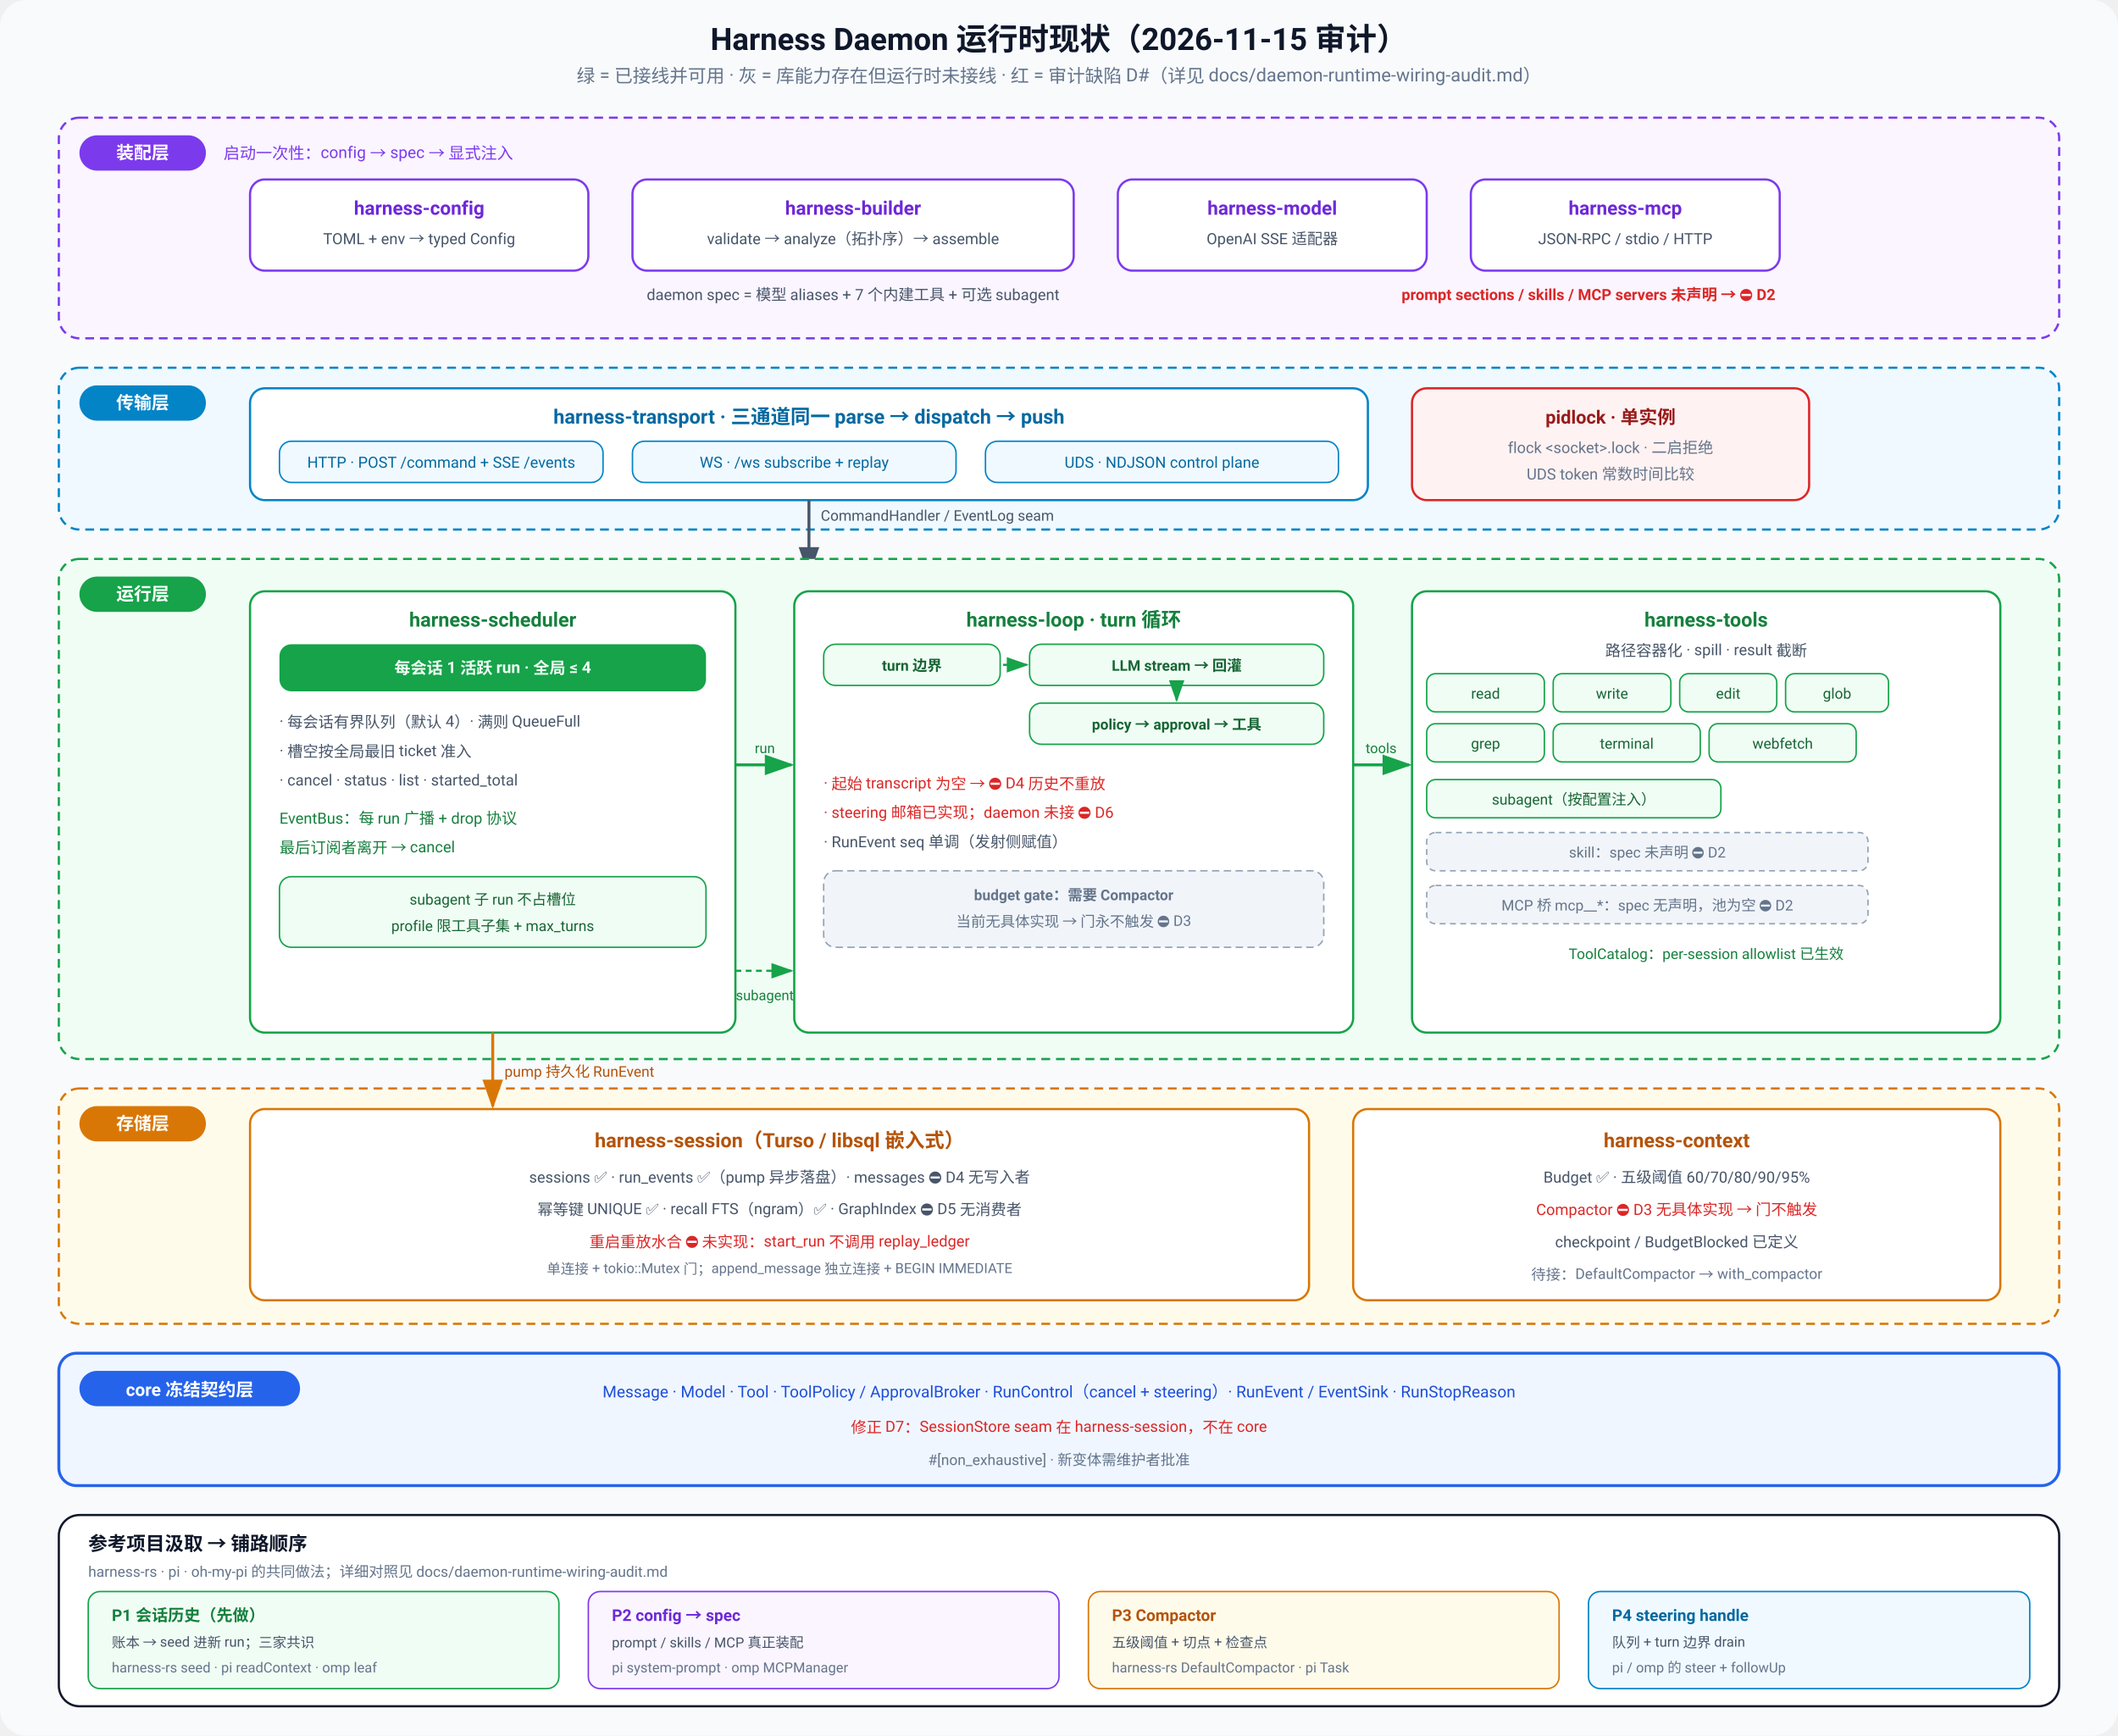
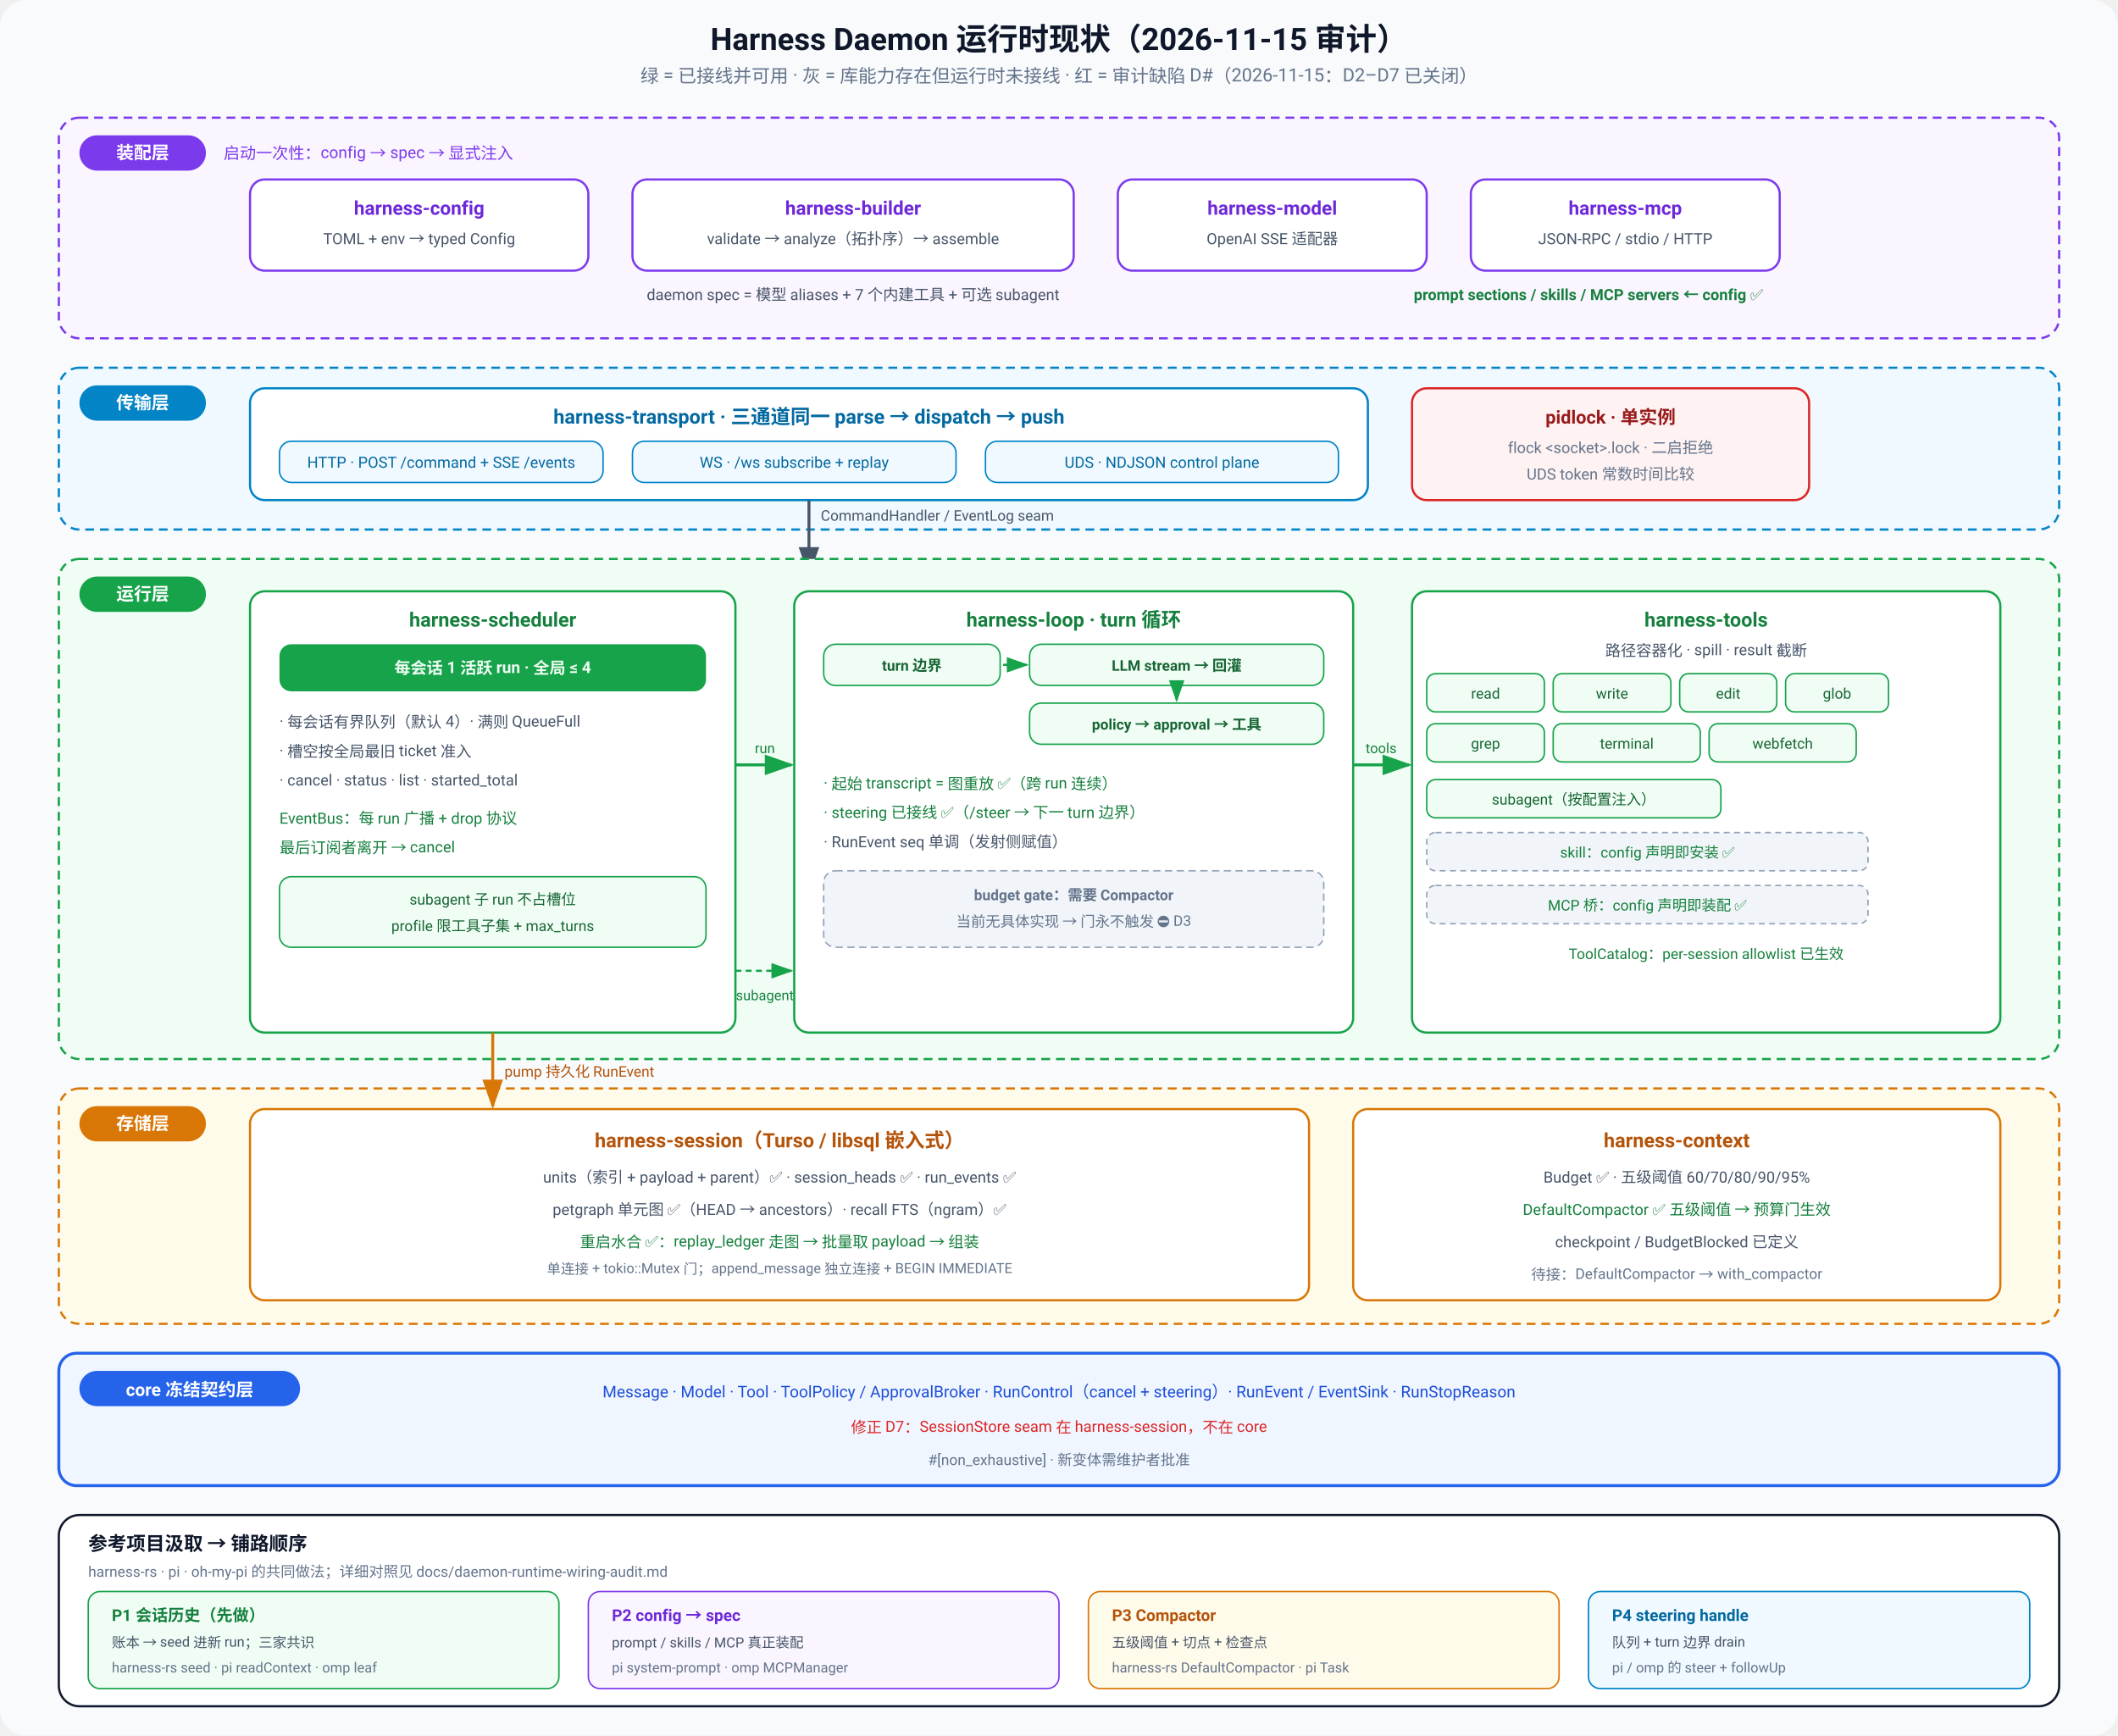
<svg xmlns="http://www.w3.org/2000/svg" width="1440" height="1180" viewBox="0 0 1440 1180" font-family="system-ui, -apple-system, 'Segoe UI', Roboto, 'Noto Sans CJK SC', 'PingFang SC', 'Microsoft YaHei', sans-serif">
  <defs>
    <marker id="arr" markerWidth="10" markerHeight="7" refX="9" refY="3.5" orient="auto">
      <polygon points="0 0, 10 3.5, 0 7" fill="#475569" />
    </marker>
    <marker id="arr-green" markerWidth="10" markerHeight="7" refX="9" refY="3.5" orient="auto">
      <polygon points="0 0, 10 3.5, 0 7" fill="#16a34a" />
    </marker>
    <marker id="arr-amber" markerWidth="10" markerHeight="7" refX="9" refY="3.5" orient="auto">
      <polygon points="0 0, 10 3.5, 0 7" fill="#d97706" />
    </marker>
    <marker id="arr-purple" markerWidth="10" markerHeight="7" refX="9" refY="3.5" orient="auto">
      <polygon points="0 0, 10 3.5, 0 7" fill="#7c3aed" />
    </marker>
  </defs>
  <rect width="1440" height="1180" fill="#f8fafc" rx="18" />
  <text x="720" y="34" text-anchor="middle" font-size="21" font-weight="700" fill="#0f172a">Harness Daemon 运行时现状（2026-11-15 审计）</text>
-   <text x="720" y="56" text-anchor="middle" font-size="12.5" fill="#64748b">绿 = 已接线并可用 · 灰 = 库能力存在但运行时未接线 · 红 = 审计缺陷 D#（详见 docs/daemon-runtime-wiring-audit.md）</text>
+   <text x="720" y="56" text-anchor="middle" font-size="12.5" fill="#64748b">绿 = 已接线并可用 · 灰 = 库能力存在但运行时未接线 · 红 = 审计缺陷 D#（2026-11-15：D2–D7 已关闭）</text>
  <rect x="40" y="80" width="1360" height="150" rx="14" fill="#faf5ff" stroke="#7c3aed" stroke-width="1.5" stroke-dasharray="6 4" />
  <rect x="54" y="92" width="86" height="24" rx="12" fill="#7c3aed" />
  <text x="97" y="108" text-anchor="middle" font-size="12" font-weight="700" fill="#ffffff">装配层</text>
  <text x="152" y="108" font-size="11" fill="#7c3aed">启动一次性：config → spec → 显式注入</text>
  <rect x="170" y="122" width="230" height="62" rx="10" fill="#ffffff" stroke="#7c3aed" stroke-width="1.5" />
  <text x="285" y="146" text-anchor="middle" font-size="13" font-weight="700" fill="#6d28d9">harness-config</text>
  <text x="285" y="166" text-anchor="middle" font-size="10.5" fill="#475569">TOML + env → typed Config</text>
  <rect x="430" y="122" width="300" height="62" rx="10" fill="#ffffff" stroke="#7c3aed" stroke-width="1.5" />
  <text x="580" y="146" text-anchor="middle" font-size="13" font-weight="700" fill="#6d28d9">harness-builder</text>
  <text x="580" y="166" text-anchor="middle" font-size="10.5" fill="#475569">validate → analyze（拓扑序）→ assemble</text>
  <rect x="760" y="122" width="210" height="62" rx="10" fill="#ffffff" stroke="#7c3aed" stroke-width="1.5" />
  <text x="865" y="146" text-anchor="middle" font-size="13" font-weight="700" fill="#6d28d9">harness-model</text>
  <text x="865" y="166" text-anchor="middle" font-size="10.5" fill="#475569">OpenAI SSE 适配器</text>
  <rect x="1000" y="122" width="210" height="62" rx="10" fill="#ffffff" stroke="#7c3aed" stroke-width="1.5" />
  <text x="1105" y="146" text-anchor="middle" font-size="13" font-weight="700" fill="#6d28d9">harness-mcp</text>
  <text x="1105" y="166" text-anchor="middle" font-size="10.5" fill="#475569">JSON-RPC / stdio / HTTP</text>
  <text x="580" y="204" text-anchor="middle" font-size="10.5" fill="#475569">daemon spec = 模型 aliases + 7 个内建工具 + 可选 subagent</text>
-   <text x="1080" y="204" text-anchor="middle" font-size="10.5" font-weight="600" fill="#dc2626">prompt sections / skills / MCP servers 未声明 → ⛔ D2</text>
+   <text x="1080" y="204" text-anchor="middle" font-size="10.5" font-weight="600" fill="#15803d">prompt sections / skills / MCP servers ← config ✅</text>
  <rect x="40" y="250" width="1360" height="110" rx="14" fill="#f0f9ff" stroke="#0284c7" stroke-width="1.5" stroke-dasharray="6 4" />
  <rect x="54" y="262" width="86" height="24" rx="12" fill="#0284c7" />
  <text x="97" y="278" text-anchor="middle" font-size="12" font-weight="700" fill="#ffffff">传输层</text>
  <rect x="170" y="264" width="760" height="76" rx="10" fill="#ffffff" stroke="#0284c7" stroke-width="1.5" />
  <text x="550" y="288" text-anchor="middle" font-size="13.5" font-weight="700" fill="#0369a1">harness-transport · 三通道同一 parse → dispatch → push</text>
  <rect x="190" y="300" width="220" height="28" rx="8" fill="#f0f9ff" stroke="#0284c7" />
  <text x="300" y="318" text-anchor="middle" font-size="10.5" fill="#0369a1">HTTP · POST /command + SSE /events</text>
  <rect x="430" y="300" width="220" height="28" rx="8" fill="#f0f9ff" stroke="#0284c7" />
  <text x="540" y="318" text-anchor="middle" font-size="10.5" fill="#0369a1">WS · /ws subscribe + replay</text>
  <rect x="670" y="300" width="240" height="28" rx="8" fill="#f0f9ff" stroke="#0284c7" />
  <text x="790" y="318" text-anchor="middle" font-size="10.5" fill="#0369a1">UDS · NDJSON control plane</text>
  <rect x="960" y="264" width="270" height="76" rx="10" fill="#fef2f2" stroke="#dc2626" stroke-width="1.5" />
  <text x="1095" y="288" text-anchor="middle" font-size="12.5" font-weight="700" fill="#991b1b">pidlock · 单实例</text>
  <text x="1095" y="308" text-anchor="middle" font-size="10.5" fill="#64748b">flock &lt;socket&gt;.lock · 二启拒绝</text>
  <text x="1095" y="326" text-anchor="middle" font-size="10.5" fill="#64748b">UDS token 常数时间比较</text>
  <line x1="550" y1="340" x2="550" y2="390" stroke="#475569" stroke-width="2" marker-end="url(#arr)" />
  <text x="558" y="354" font-size="10" fill="#475569">CommandHandler / EventLog seam</text>
  <rect x="40" y="380" width="1360" height="340" rx="14" fill="#f0fdf4" stroke="#16a34a" stroke-width="1.5" stroke-dasharray="6 4" />
  <rect x="54" y="392" width="86" height="24" rx="12" fill="#16a34a" />
  <text x="97" y="408" text-anchor="middle" font-size="12" font-weight="700" fill="#ffffff">运行层</text>
  <rect x="170" y="402" width="330" height="300" rx="10" fill="#ffffff" stroke="#16a34a" stroke-width="1.5" />
  <text x="335" y="426" text-anchor="middle" font-size="13.5" font-weight="700" fill="#15803d">harness-scheduler</text>
  <rect x="190" y="438" width="290" height="32" rx="8" fill="#16a34a" />
  <text x="335" y="458" text-anchor="middle" font-size="11" font-weight="600" fill="#f0fdf4">每会话 1 活跃 run · 全局 ≤ 4</text>
  <text x="190" y="494" font-size="10.5" fill="#475569">· 每会话有界队列（默认 4）· 满则 QueueFull</text>
  <text x="190" y="514" font-size="10.5" fill="#475569">· 槽空按全局最旧 ticket 准入</text>
  <text x="190" y="534" font-size="10.5" fill="#475569">· cancel · status · list · started_total</text>
  <text x="190" y="560" font-size="10.5" fill="#15803d">EventBus：每 run 广播 + drop 协议</text>
  <text x="190" y="580" font-size="10.5" fill="#15803d">最后订阅者离开 → cancel</text>
  <rect x="190" y="596" width="290" height="48" rx="8" fill="#f0fdf4" stroke="#16a34a" />
  <text x="335" y="615" text-anchor="middle" font-size="10" fill="#166534">subagent 子 run 不占槽位</text>
  <text x="335" y="633" text-anchor="middle" font-size="10" fill="#166534">profile 限工具子集 + max_turns</text>
  <rect x="540" y="402" width="380" height="300" rx="10" fill="#ffffff" stroke="#16a34a" stroke-width="1.5" />
  <text x="730" y="426" text-anchor="middle" font-size="13.5" font-weight="700" fill="#15803d">harness-loop · turn 循环</text>
  <rect x="560" y="438" width="120" height="28" rx="8" fill="#f0fdf4" stroke="#16a34a" />
  <text x="620" y="456" text-anchor="middle" font-size="10" font-weight="600" fill="#166534">turn 边界</text>
  <line x1="682" y1="452" x2="698" y2="452" stroke="#16a34a" stroke-width="1.5" marker-end="url(#arr-green)" />
  <rect x="700" y="438" width="200" height="28" rx="8" fill="#f0fdf4" stroke="#16a34a" />
  <text x="800" y="456" text-anchor="middle" font-size="10" font-weight="600" fill="#166534">LLM stream → 回灌</text>
  <line x1="800" y1="468" x2="800" y2="476" stroke="#16a34a" stroke-width="1.5" marker-end="url(#arr-green)" />
  <rect x="700" y="478" width="200" height="28" rx="8" fill="#f0fdf4" stroke="#16a34a" />
  <text x="800" y="496" text-anchor="middle" font-size="10" font-weight="600" fill="#166534">policy → approval → 工具</text>
-   <text x="560" y="536" font-size="10.5" fill="#dc2626">· 起始 transcript 为空 → ⛔ D4 历史不重放</text>
-   <text x="560" y="556" font-size="10.5" fill="#dc2626">· steering 邮箱已实现；daemon 未接 ⛔ D6</text>
+   <text x="560" y="536" font-size="10.5" fill="#15803d">· 起始 transcript = 图重放 ✅（跨 run 连续）</text>
+   <text x="560" y="556" font-size="10.5" fill="#15803d">· steering 已接线 ✅（/steer → 下一 turn 边界）</text>
  <text x="560" y="576" font-size="10.5" fill="#475569">· RunEvent seq 单调（发射侧赋值）</text>
  <rect x="560" y="592" width="340" height="52" rx="8" fill="#f1f5f9" stroke="#94a3b8" stroke-dasharray="5 3" />
  <text x="730" y="612" text-anchor="middle" font-size="10" font-weight="600" fill="#64748b">budget gate：需要 Compactor</text>
  <text x="730" y="630" text-anchor="middle" font-size="10" fill="#64748b">当前无具体实现 → 门永不触发 ⛔ D3</text>
  <rect x="960" y="402" width="400" height="300" rx="10" fill="#ffffff" stroke="#16a34a" stroke-width="1.5" />
  <text x="1160" y="426" text-anchor="middle" font-size="13.5" font-weight="700" fill="#15803d">harness-tools</text>
  <text x="1160" y="446" text-anchor="middle" font-size="10.5" fill="#475569">路径容器化 · spill · result 截断</text>
  <g font-size="10" fill="#166534" text-anchor="middle">
    <rect x="970" y="458" width="80" height="26" rx="6" fill="#f0fdf4" stroke="#16a34a" />
    <text x="1010" y="475">read</text>
    <rect x="1056" y="458" width="80" height="26" rx="6" fill="#f0fdf4" stroke="#16a34a" />
    <text x="1096" y="475">write</text>
    <rect x="1142" y="458" width="66" height="26" rx="6" fill="#f0fdf4" stroke="#16a34a" />
    <text x="1175" y="475">edit</text>
    <rect x="1214" y="458" width="70" height="26" rx="6" fill="#f0fdf4" stroke="#16a34a" />
    <text x="1249" y="475">glob</text>
    <rect x="970" y="492" width="80" height="26" rx="6" fill="#f0fdf4" stroke="#16a34a" />
    <text x="1010" y="509">grep</text>
    <rect x="1056" y="492" width="100" height="26" rx="6" fill="#f0fdf4" stroke="#16a34a" />
    <text x="1106" y="509">terminal</text>
    <rect x="1162" y="492" width="100" height="26" rx="6" fill="#f0fdf4" stroke="#16a34a" />
    <text x="1212" y="509">webfetch</text>
  </g>
  <rect x="970" y="530" width="200" height="26" rx="6" fill="#f0fdf4" stroke="#16a34a" />
  <text x="1070" y="547" text-anchor="middle" font-size="10" fill="#166534">subagent（按配置注入）</text>
  <rect x="970" y="566" width="300" height="26" rx="6" fill="#f1f5f9" stroke="#94a3b8" stroke-dasharray="4 3" />
-   <text x="1120" y="583" text-anchor="middle" font-size="10" fill="#64748b">skill：spec 未声明 ⛔ D2</text>
+   <text x="1120" y="583" text-anchor="middle" font-size="10" fill="#15803d">skill：config 声明即安装 ✅</text>
  <rect x="970" y="602" width="300" height="26" rx="6" fill="#f1f5f9" stroke="#94a3b8" stroke-dasharray="4 3" />
-   <text x="1120" y="619" text-anchor="middle" font-size="10" fill="#64748b">MCP 桥 mcp__*：spec 无声明，池为空 ⛔ D2</text>
+   <text x="1120" y="619" text-anchor="middle" font-size="10" fill="#15803d">MCP 桥：config 声明即装配 ✅</text>
  <text x="1160" y="652" text-anchor="middle" font-size="10" fill="#15803d">ToolCatalog：per-session allowlist 已生效</text>
  <line x1="500" y1="520" x2="538" y2="520" stroke="#16a34a" stroke-width="2" marker-end="url(#arr-green)" />
  <text x="520" y="512" text-anchor="middle" font-size="9.5" fill="#15803d">run</text>
  <line x1="920" y1="520" x2="958" y2="520" stroke="#16a34a" stroke-width="2" marker-end="url(#arr-green)" />
  <text x="939" y="512" text-anchor="middle" font-size="9.5" fill="#15803d">tools</text>
  <line x1="500" y1="660" x2="538" y2="660" stroke="#16a34a" stroke-width="1.5" stroke-dasharray="4 3" marker-end="url(#arr-green)" />
  <text x="520" y="680" text-anchor="middle" font-size="9.5" fill="#15803d">subagent</text>
  <rect x="40" y="740" width="1360" height="160" rx="14" fill="#fffbeb" stroke="#d97706" stroke-width="1.5" stroke-dasharray="6 4" />
  <rect x="54" y="752" width="86" height="24" rx="12" fill="#d97706" />
  <text x="97" y="768" text-anchor="middle" font-size="12" font-weight="700" fill="#ffffff">存储层</text>
  <rect x="170" y="754" width="720" height="130" rx="10" fill="#ffffff" stroke="#d97706" stroke-width="1.5" />
  <text x="530" y="780" text-anchor="middle" font-size="13.5" font-weight="700" fill="#b45309">harness-session（Turso / libsql 嵌入式）</text>
-   <text x="530" y="804" text-anchor="middle" font-size="10.5" fill="#475569">sessions ✅ · run_events ✅（pump 异步落盘）· messages ⛔ D4 无写入者</text>
-   <text x="530" y="826" text-anchor="middle" font-size="10.5" fill="#475569">幂等键 UNIQUE ✅ · recall FTS（ngram）✅ · GraphIndex ⛔ D5 无消费者</text>
-   <text x="530" y="848" text-anchor="middle" font-size="10.5" fill="#dc2626">重启重放水合 ⛔ 未实现：start_run 不调用 replay_ledger</text>
+   <text x="530" y="804" text-anchor="middle" font-size="10.5" fill="#475569">units（索引 + payload + parent）✅ · session_heads ✅ · run_events ✅</text>
+   <text x="530" y="826" text-anchor="middle" font-size="10.5" fill="#475569">petgraph 单元图 ✅（HEAD → ancestors）· recall FTS（ngram）✅</text>
+   <text x="530" y="848" text-anchor="middle" font-size="10.5" fill="#15803d">重启水合 ✅：replay_ledger 走图 → 批量取 payload → 组装</text>
  <text x="530" y="866" text-anchor="middle" font-size="9.5" fill="#64748b">单连接 + tokio::Mutex 门；append_message 独立连接 + BEGIN IMMEDIATE</text>
  <rect x="920" y="754" width="440" height="130" rx="10" fill="#ffffff" stroke="#d97706" stroke-width="1.5" />
  <text x="1140" y="780" text-anchor="middle" font-size="13.5" font-weight="700" fill="#b45309">harness-context</text>
  <text x="1140" y="804" text-anchor="middle" font-size="10.5" fill="#475569">Budget ✅ · 五级阈值 60/70/80/90/95%</text>
-   <text x="1140" y="826" text-anchor="middle" font-size="10.5" fill="#dc2626">Compactor ⛔ D3 无具体实现 → 门不触发</text>
+   <text x="1140" y="826" text-anchor="middle" font-size="10.5" fill="#15803d">DefaultCompactor ✅ 五级阈值 → 预算门生效</text>
  <text x="1140" y="848" text-anchor="middle" font-size="10.5" fill="#475569">checkpoint / BudgetBlocked 已定义</text>
  <text x="1140" y="870" text-anchor="middle" font-size="10" fill="#64748b">待接：DefaultCompactor → with_compactor</text>
  <line x1="335" y1="702" x2="335" y2="752" stroke="#d97706" stroke-width="2" marker-end="url(#arr-amber)" />
  <text x="343" y="732" font-size="10" fill="#b45309">pump 持久化 RunEvent</text>
  <rect x="40" y="920" width="1360" height="90" rx="12" fill="#eff6ff" stroke="#2563eb" stroke-width="2" />
  <rect x="54" y="932" width="150" height="24" rx="12" fill="#2563eb" />
  <text x="129" y="949" text-anchor="middle" font-size="12" font-weight="700" fill="#ffffff">core 冻结契约层</text>
  <text x="720" y="950" text-anchor="middle" font-size="11" fill="#1d4ed8">Message · Model · Tool · ToolPolicy / ApprovalBroker · RunControl（cancel + steering）· RunEvent / EventSink · RunStopReason</text>
  <text x="720" y="974" text-anchor="middle" font-size="10.5" fill="#dc2626">修正 D7：SessionStore seam 在 harness-session，不在 core</text>
  <text x="720" y="996" text-anchor="middle" font-size="10" fill="#64748b">#[non_exhaustive] · 新变体需维护者批准</text>
  <rect x="40" y="1030" width="1360" height="130" rx="14" fill="#ffffff" stroke="#0f172a" stroke-width="1.5" />
  <text x="60" y="1054" font-size="13" font-weight="700" fill="#0f172a">参考项目汲取 → 铺路顺序</text>
  <text x="60" y="1072" font-size="10" fill="#64748b">harness-rs · pi · oh-my-pi 的共同做法；详细对照见 docs/daemon-runtime-wiring-audit.md</text>
  <rect x="60" y="1082" width="320" height="66" rx="8" fill="#f0fdf4" stroke="#16a34a" />
  <text x="76" y="1102" font-size="11" font-weight="700" fill="#15803d">P1 会话历史（先做）</text>
  <text x="76" y="1120" font-size="9.5" fill="#475569">账本 → seed 进新 run；三家共识</text>
  <text x="76" y="1137" font-size="9.5" fill="#64748b">harness-rs seed · pi readContext · omp leaf</text>
  <rect x="400" y="1082" width="320" height="66" rx="8" fill="#faf5ff" stroke="#7c3aed" />
  <text x="416" y="1102" font-size="11" font-weight="700" fill="#6d28d9">P2 config → spec</text>
  <text x="416" y="1120" font-size="9.5" fill="#475569">prompt / skills / MCP 真正装配</text>
  <text x="416" y="1137" font-size="9.5" fill="#64748b">pi system-prompt · omp MCPManager</text>
  <rect x="740" y="1082" width="320" height="66" rx="8" fill="#fffbeb" stroke="#d97706" />
  <text x="756" y="1102" font-size="11" font-weight="700" fill="#b45309">P3 Compactor</text>
  <text x="756" y="1120" font-size="9.5" fill="#475569">五级阈值 + 切点 + 检查点</text>
  <text x="756" y="1137" font-size="9.5" fill="#64748b">harness-rs DefaultCompactor · pi Task</text>
  <rect x="1080" y="1082" width="300" height="66" rx="8" fill="#f0f9ff" stroke="#0284c7" />
  <text x="1096" y="1102" font-size="11" font-weight="700" fill="#0369a1">P4 steering handle</text>
  <text x="1096" y="1120" font-size="9.5" fill="#475569">队列 + turn 边界 drain</text>
  <text x="1096" y="1137" font-size="9.5" fill="#64748b">pi / omp 的 steer + followUp</text>
</svg>
